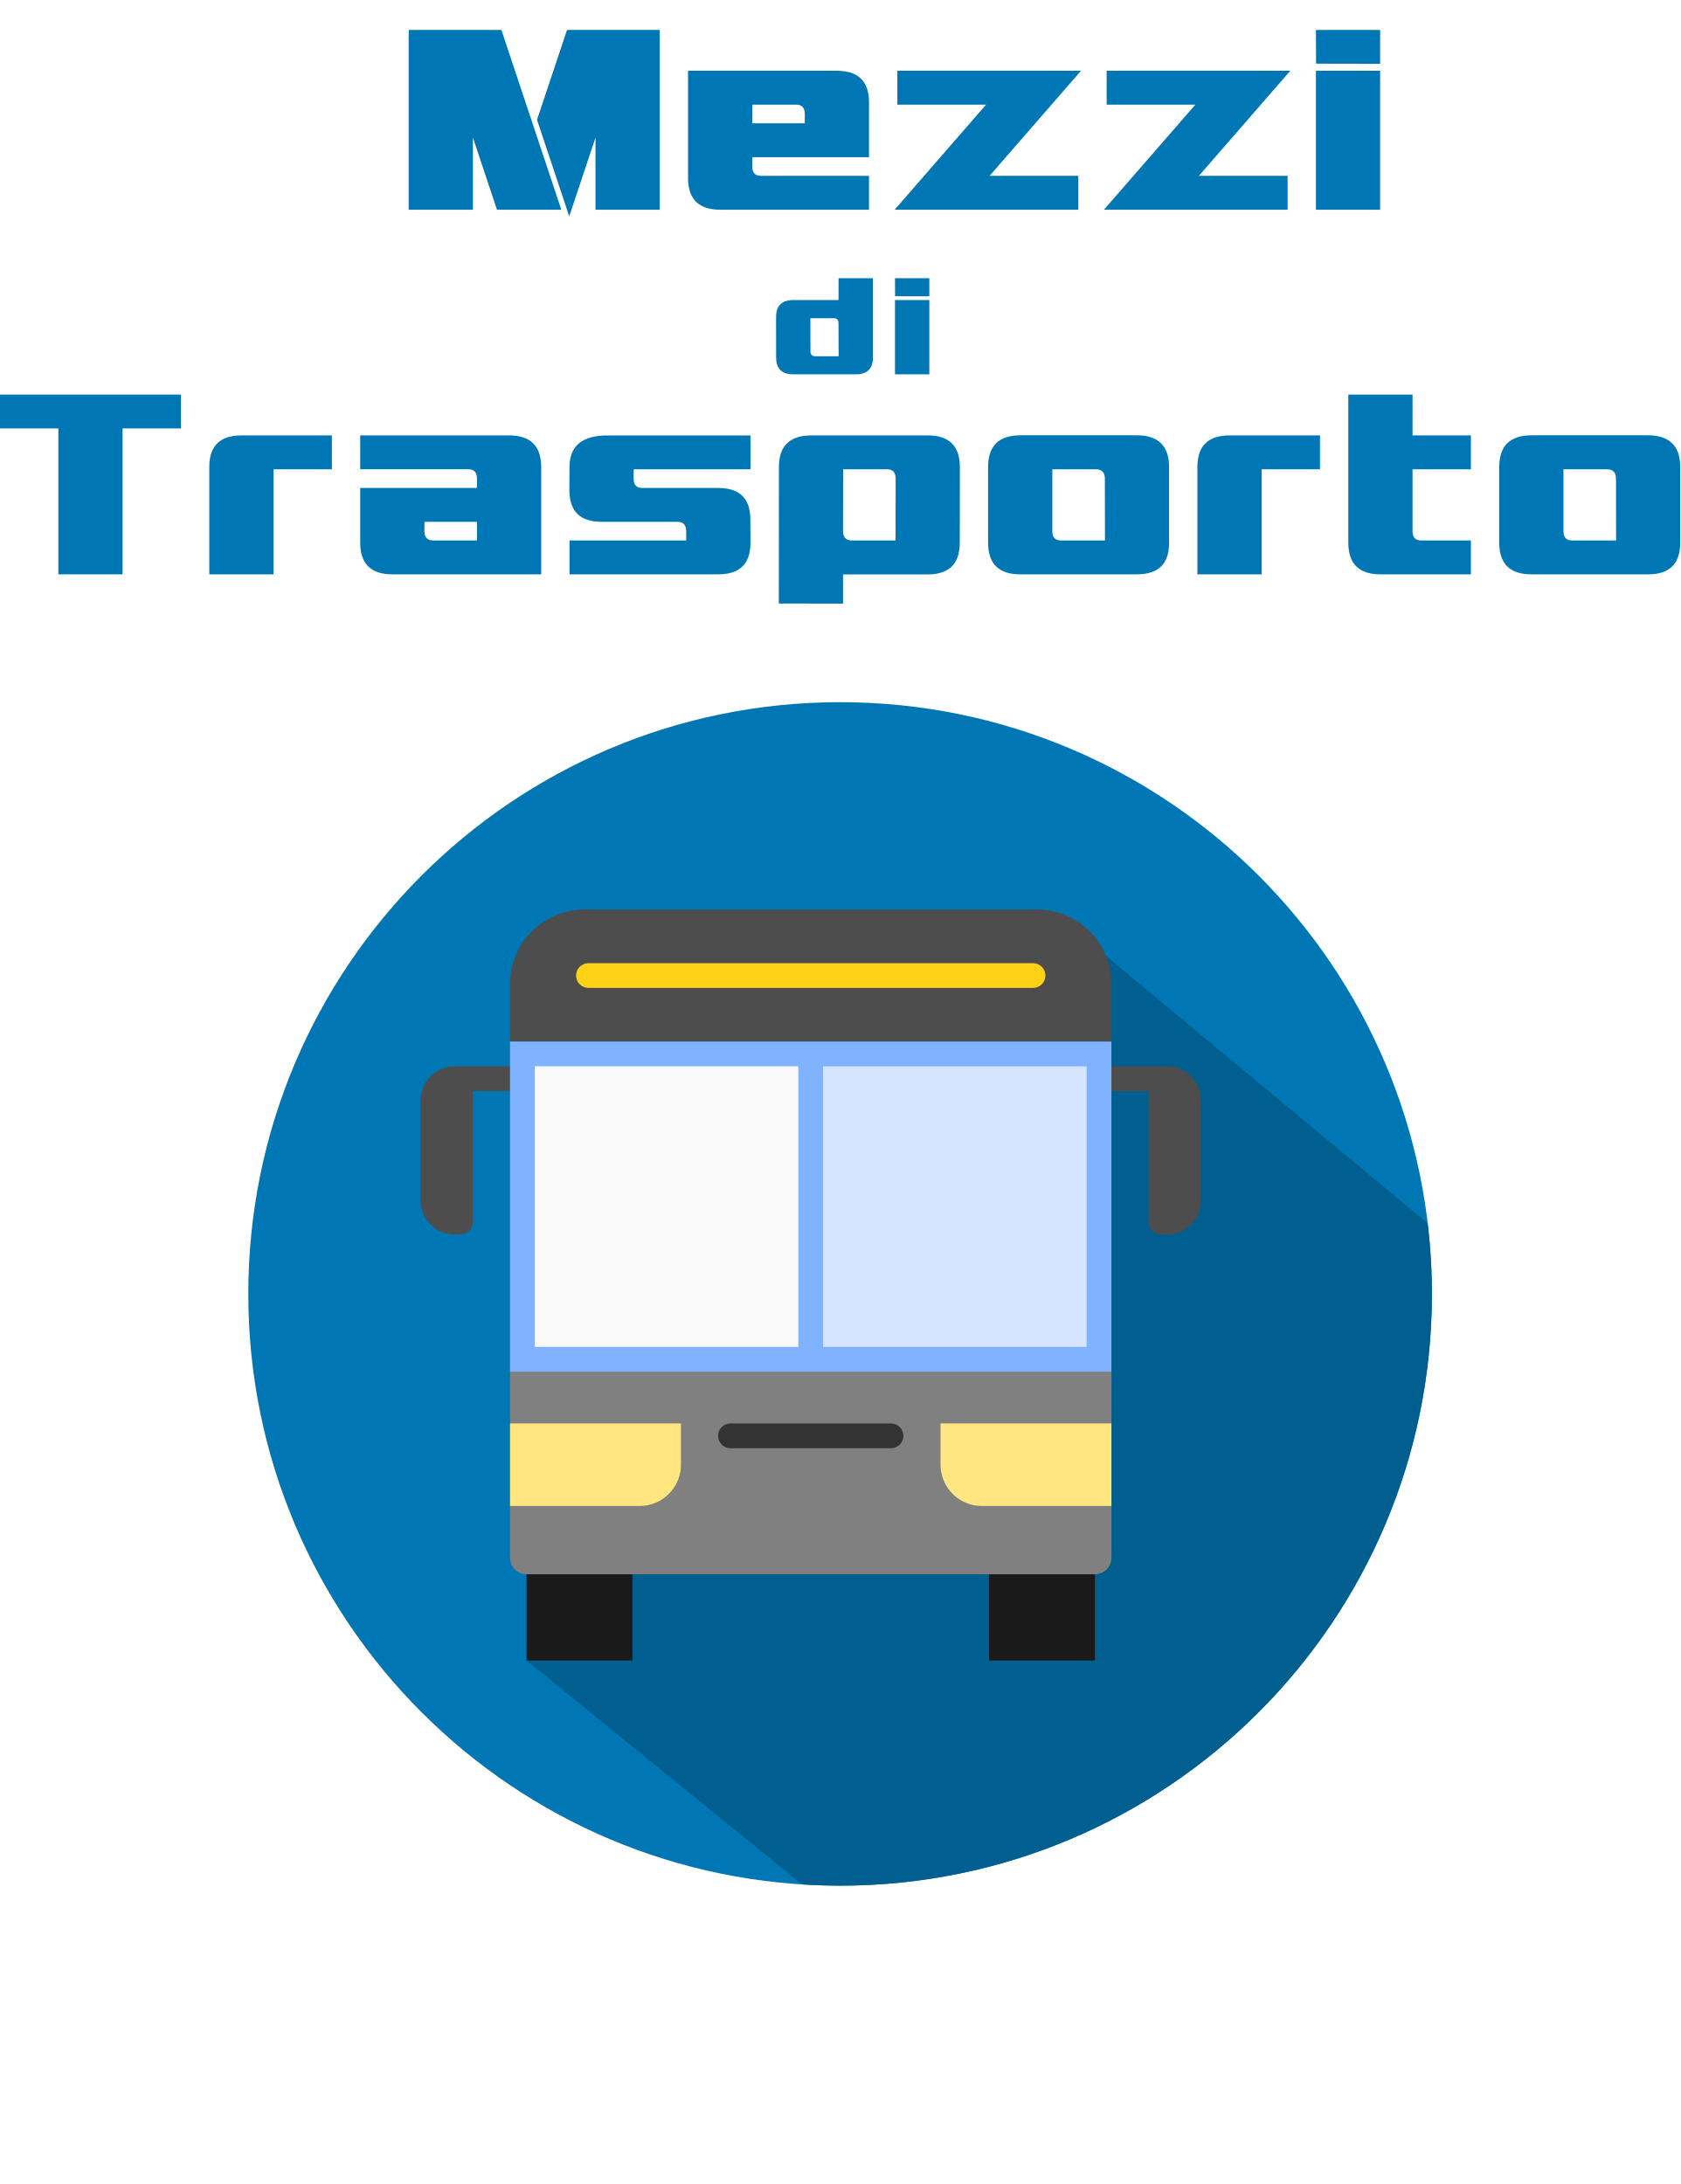
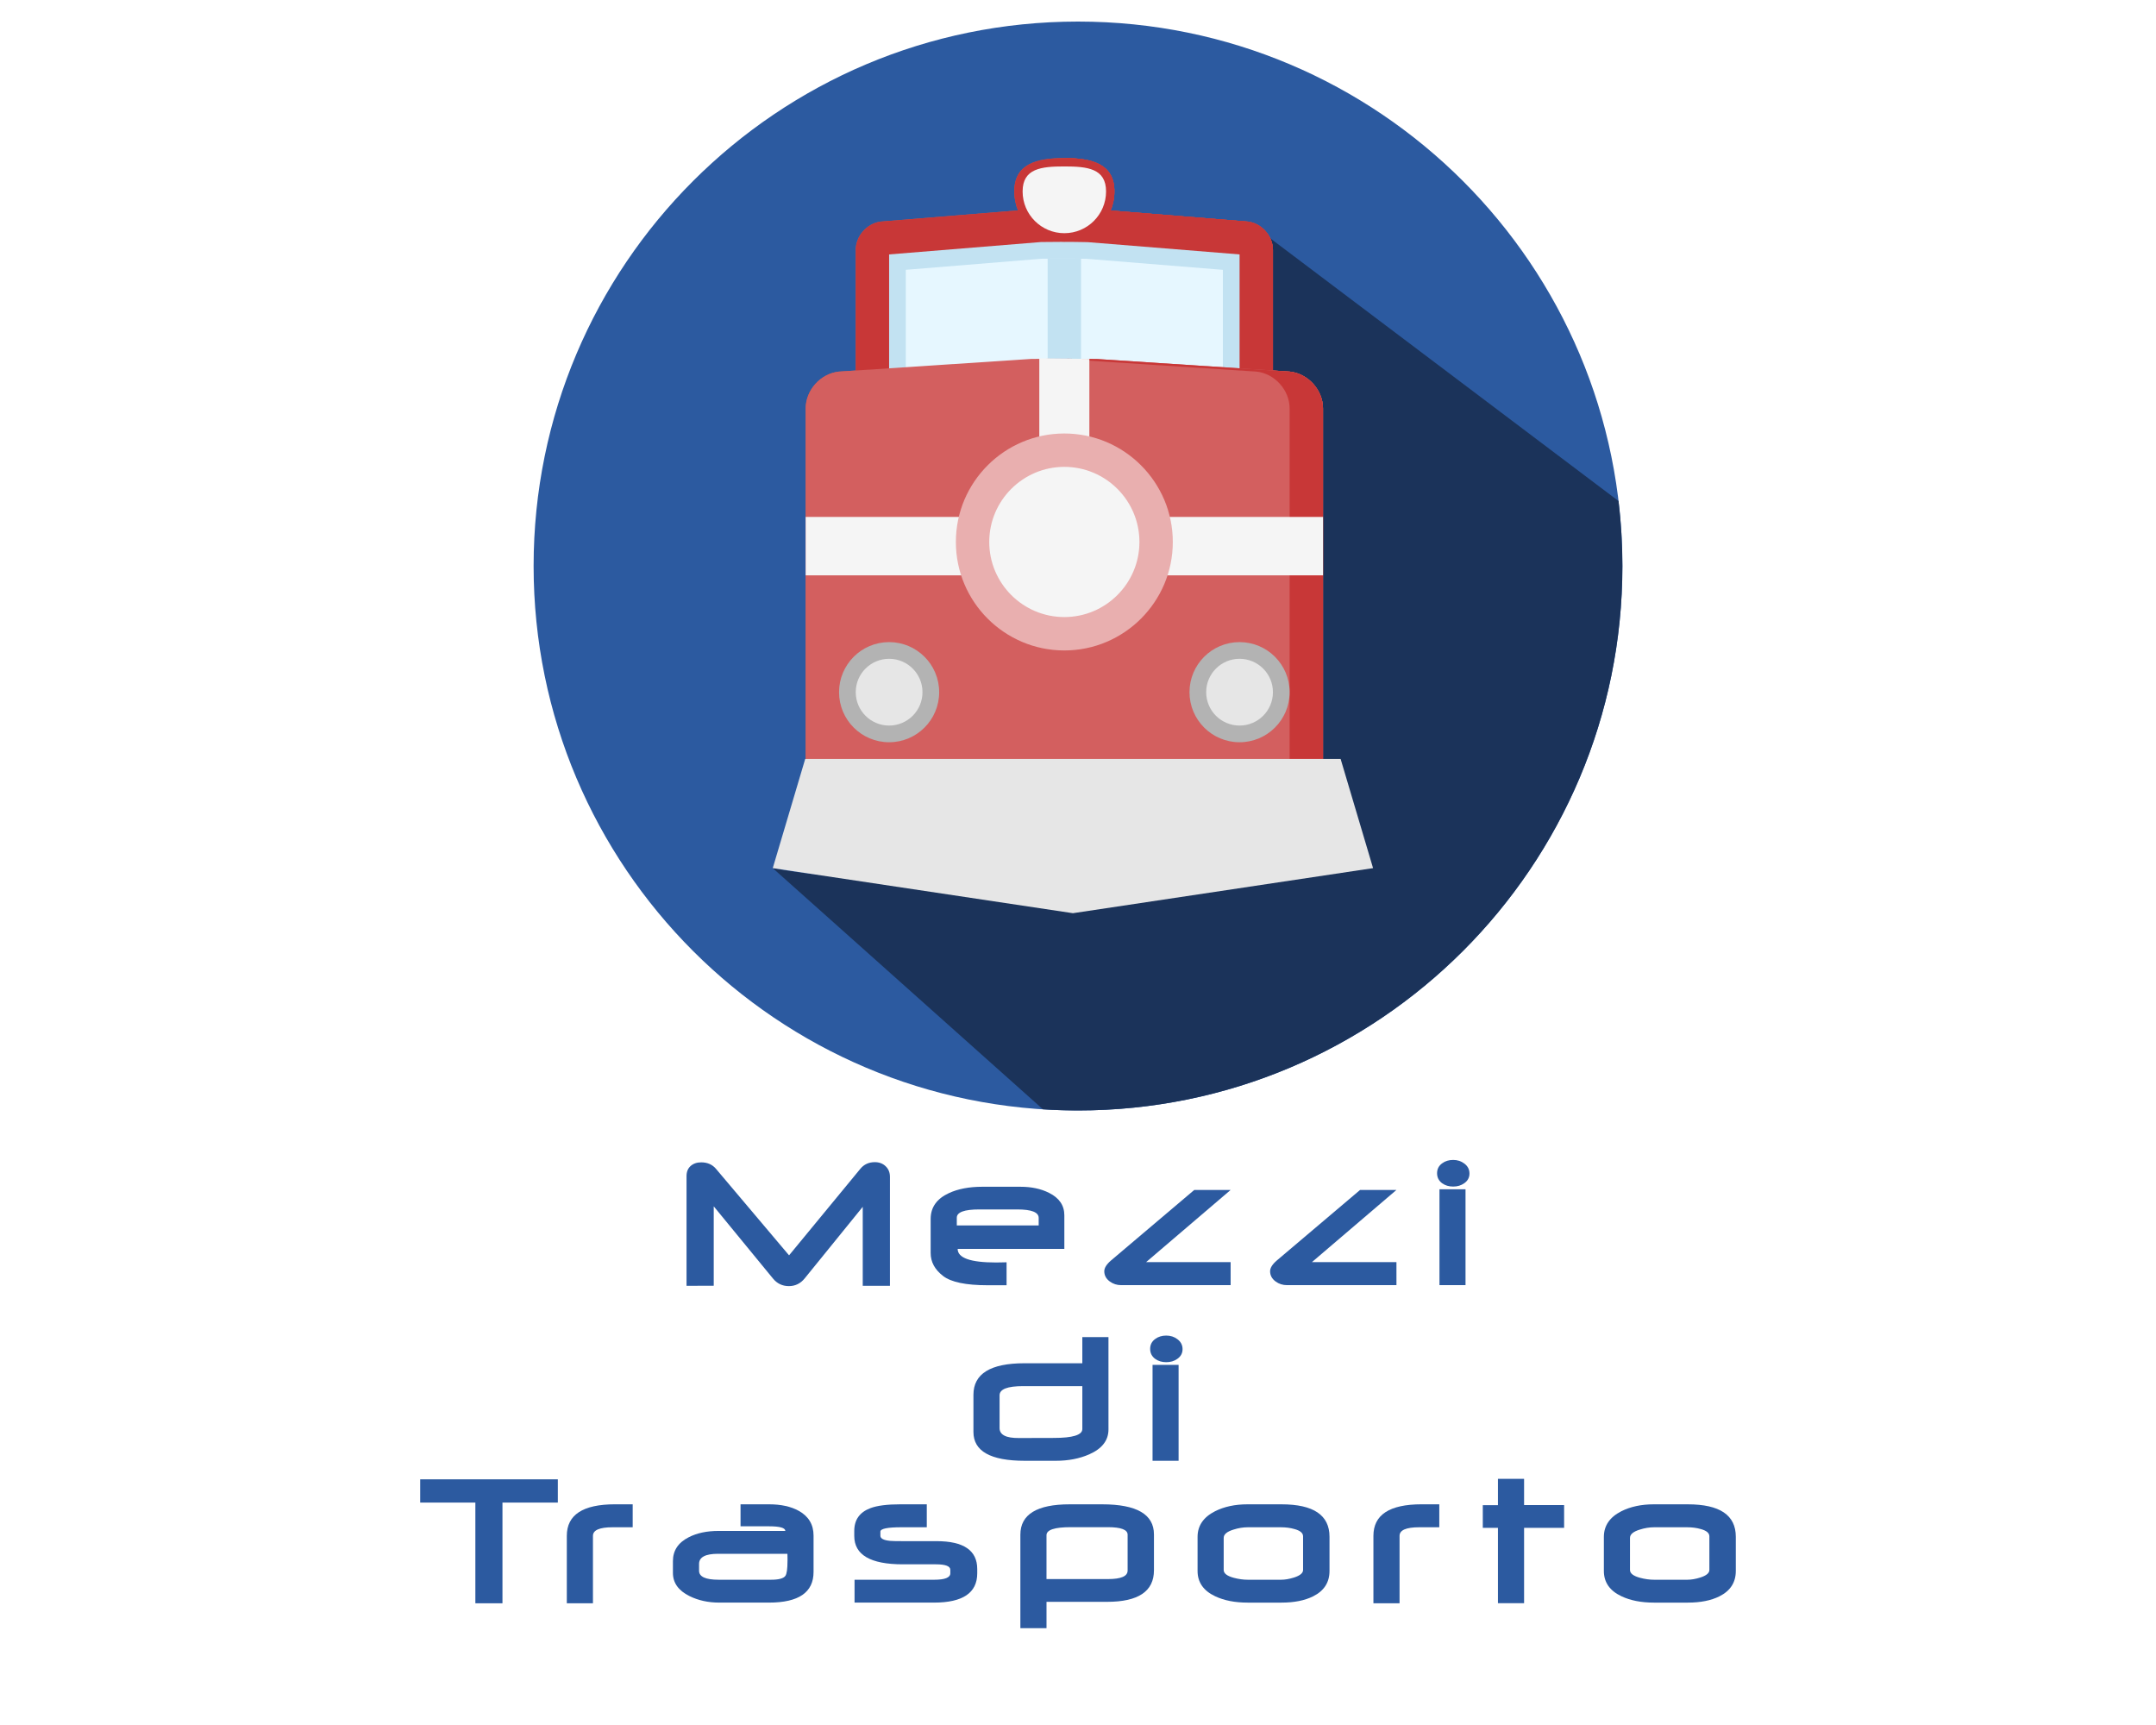
- <svg xmlns="http://www.w3.org/2000/svg" version="1.1" id="Layer_1" x="0px" y="0px" viewBox="0 0 200 260" xml:space="preserve" width="200" height="260">
+ <svg xmlns="http://www.w3.org/2000/svg" version="1.1" id="Layer_1" x="0px" y="0px" viewBox="0 0 200 160" xml:space="preserve" width="200" height="160">
  <defs id="defs53">










	
	






		
		
		
- 	</defs>
+ 	
+ 
+ 
+ 
+ 
+ 
+ 
+ 
+ 
+ 
+ 
+ 
+ 
+ 
+ 
+ </defs>
  <g id="g20">
</g>
  <g id="g22">
</g>
  <g id="g24">
</g>
  <g id="g26">
</g>
  <g id="g28">
</g>
  <g id="g30">
</g>
  <g id="g32">
</g>
  <g id="g34">
</g>
  <g id="g36">
</g>
  <g id="g38">
</g>
  <g id="g40">
</g>
  <g id="g42">
</g>
  <g id="g44">
</g>
  <g id="g46">
</g>
  <g id="g48">
</g>
-   <circle style="fill:#0077b5;fill-opacity:1;stroke-width:0.275" cx="100" cy="154.038" r="70.444" id="circle2" />
-   <path style="fill:#005f8f;fill-opacity:1;stroke-width:0.275" d="m 169.942,145.63 -41.554,-34.548 -65.713,86.598 32.787,26.652 c 1.501,0.096 3.013,0.15 4.537,0.15 38.905,0 70.444,-31.539 70.444,-70.444 0,-2.846 -0.174,-5.651 -0.501,-8.408 z" id="path4" />
-   <path d="m 21.54,46.972 v 4.03 H 14.592 V 68.373 H 6.948 V 51.002 H -4.5272522e-5 V 46.972 Z" id="path781" style="font-size:28.46px;font-family:Interceptor;-inkscape-font-specification:Interceptor;letter-spacing:2.679px;fill:#0077b5;stroke-width:0.762;stroke-linecap:round;stroke-linejoin:round;fill-opacity:1" />
-   <path d="M 32.557,68.373 H 24.913 V 55.574 q 0.014,-3.738 3.822,-3.738 h 10.77 v 4.03 h -6.948 z" id="path778" style="font-size:28.46px;font-family:Interceptor;-inkscape-font-specification:Interceptor;letter-spacing:2.679px;fill:#0077b5;stroke-width:0.762;stroke-linecap:round;stroke-linejoin:round;fill-opacity:1" />
-   <path d="m 56.775,58.089 v -1.112 q 0,-1.112 -1.028,-1.112 H 42.878 V 51.836 H 60.597 q 3.808,0 3.822,3.738 V 68.373 H 46.7 q -3.822,-0.014 -3.822,-3.752 v -6.531 z m -6.254,5.142 q 0,1.112 1.042,1.112 h 5.211 v -2.223 h -6.254 z" id="path775" style="font-size:28.46px;font-family:Interceptor;-inkscape-font-specification:Interceptor;letter-spacing:2.679px;fill:#0077b5;stroke-width:0.762;stroke-linecap:round;stroke-linejoin:round;fill-opacity:1" />
-   <path d="m 71.599,62.12 q -3.808,0 -3.822,-3.738 l 0.014,-2.793 q 0,-3.752 4.516,-3.752 H 89.332 v 4.03 H 75.435 l -0.014,1.112 q 0,1.112 1.028,1.112 h 9.047 q 3.808,0 3.822,3.738 l 0.014,2.779 q 0,3.766 -3.822,3.766 h -17.718 v -4.03 h 13.897 l -0.014,-1.112 q 0,-1.112 -1.028,-1.112 z" id="path772" style="font-size:28.46px;font-family:Interceptor;-inkscape-font-specification:Interceptor;letter-spacing:2.679px;fill:#0077b5;stroke-width:0.762;stroke-linecap:round;stroke-linejoin:round;fill-opacity:1" />
-   <path d="m 110.437,51.836 q 3.808,0 3.822,3.752 l -0.014,9.033 q 0,3.752 -3.822,3.766 h -10.075 v 3.474 l -7.643,-0.014 0.014,-16.245 q 0,-3.752 3.822,-3.766 z m -3.836,12.507 0.014,-7.365 q 0,-1.112 -1.028,-1.112 h -5.225 l -0.014,7.365 q 0,1.098 1.056,1.112 z" id="path769" style="font-size:28.46px;font-family:Interceptor;-inkscape-font-specification:Interceptor;letter-spacing:2.679px;fill:#0077b5;stroke-width:0.762;stroke-linecap:round;stroke-linejoin:round;fill-opacity:1" />
-   <path d="m 121.44,68.373 q -3.808,0 -3.822,-3.738 v -9.047 q 0,-3.752 3.822,-3.766 h 13.883 q 3.836,0.014 3.836,3.766 v 9.033 q 0,3.752 -3.822,3.752 z m 3.822,-12.507 v 7.365 q 0,1.112 1.028,1.112 h 5.239 l -0.014,-7.365 q 0,-1.098 -1.056,-1.112 z" id="path766" style="font-size:28.46px;font-family:Interceptor;-inkscape-font-specification:Interceptor;letter-spacing:2.679px;fill:#0077b5;stroke-width:0.762;stroke-linecap:round;stroke-linejoin:round;fill-opacity:1" />
-   <path d="m 150.175,68.373 h -7.643 V 55.574 q 0.014,-3.738 3.822,-3.738 h 10.77 v 4.03 h -6.948 z" id="path763" style="font-size:28.46px;font-family:Interceptor;-inkscape-font-specification:Interceptor;letter-spacing:2.679px;fill:#0077b5;stroke-width:0.762;stroke-linecap:round;stroke-linejoin:round;fill-opacity:1" />
-   <path d="m 168.14,51.836 h 6.948 v 4.03 h -6.948 v 7.365 q 0,1.112 1.028,1.112 h 5.92 v 4.03 h -10.77 q -3.808,0 -3.822,-3.738 V 46.972 h 7.643 z" id="path760" style="font-size:28.46px;font-family:Interceptor;-inkscape-font-specification:Interceptor;letter-spacing:2.679px;fill:#0077b5;stroke-width:0.762;stroke-linecap:round;stroke-linejoin:round;fill-opacity:1" />
-   <path d="m 182.283,68.373 q -3.808,0 -3.822,-3.738 v -9.047 q 0,-3.752 3.822,-3.766 h 13.883 q 3.835,0.014 3.835,3.766 v 9.033 q 0,3.752 -3.822,3.752 z m 3.822,-12.507 v 7.365 q 0,1.112 1.028,1.112 h 5.239 l -0.014,-7.365 q 0,-1.098 -1.056,-1.112 z" id="path757" style="font-size:28.46px;font-family:Interceptor;-inkscape-font-specification:Interceptor;letter-spacing:2.679px;fill:#0077b5;stroke-width:0.762;stroke-linecap:round;stroke-linejoin:round;fill-opacity:1" />
-   <path d="m 59.684,3.563 7.129,21.401 h -7.657 l -2.863,-8.588 v 8.588 H 48.65 V 3.563 Z M 70.885,16.376 67.758,25.756 63.923,14.263 67.494,3.563 H 78.528 V 24.964 h -7.643 z" id="path754" style="font-size:28.46px;font-family:Interceptor;-inkscape-font-specification:Interceptor;letter-spacing:2.679px;fill:#0077b5;stroke-width:0.762;stroke-linecap:round;stroke-linejoin:round;fill-opacity:1" />
-   <path d="m 89.545,18.71 v 1.112 q 0,1.112 1.028,1.112 h 12.868 v 4.03 H 85.723 q -3.808,0 -3.822,-3.738 V 8.427 h 17.718 q 3.822,0 3.822,3.752 v 6.531 z m 6.254,-5.142 q 0,-1.112 -1.042,-1.112 H 89.545 V 14.68 h 6.254 z" id="path751" style="font-size:28.46px;font-family:Interceptor;-inkscape-font-specification:Interceptor;letter-spacing:2.679px;fill:#0077b5;stroke-width:0.762;stroke-linecap:round;stroke-linejoin:round;fill-opacity:1" />
-   <path d="M 117.377,12.457 H 106.815 V 8.427 H 128.675 L 117.794,20.934 h 10.562 v 4.03 h -21.86 z" id="path748" style="font-size:28.46px;font-family:Interceptor;-inkscape-font-specification:Interceptor;letter-spacing:2.679px;fill:#0077b5;stroke-width:0.762;stroke-linecap:round;stroke-linejoin:round;fill-opacity:1" />
-   <path d="M 142.29,12.457 H 131.728 V 8.427 h 21.86 L 142.707,20.934 h 10.562 v 4.03 h -21.86 z" id="path745" style="font-size:28.46px;font-family:Interceptor;-inkscape-font-specification:Interceptor;letter-spacing:2.679px;fill:#0077b5;stroke-width:0.762;stroke-linecap:round;stroke-linejoin:round;fill-opacity:1" />
-   <path d="m 164.285,3.563 v 4.03 l -7.629,-0.014 -0.014,-4.016 z m 0,4.864 V 24.964 h -7.643 V 8.427 Z" id="path742" style="font-size:28.46px;font-family:Interceptor;-inkscape-font-specification:Interceptor;letter-spacing:2.679px;fill:#0077b5;stroke-width:0.762;stroke-linecap:round;stroke-linejoin:round;fill-opacity:1" />
-   <path d="m 94.429,44.563 q -2.036,0 -2.044,-1.999 l -0.007,-4.831 q 0,-2.007 2.044,-2.014 h 5.389 l 0.007,-2.601 h 4.088 v 9.439 q 0,2.007 -2.044,2.007 z m 2.036,-6.682 0.007,3.932 q 0,0.595 0.55,0.595 h 2.802 l -0.015,-3.932 q 0,-0.587 -0.565,-0.595 z" id="path739" style="font-size:15.222px;font-family:Interceptor;-inkscape-font-specification:Interceptor;letter-spacing:2.258px;fill:#0077b5;stroke-width:0.408;stroke-linecap:round;stroke-linejoin:round;fill-opacity:1" />
-   <path d="m 110.622,33.117 v 2.155 l -4.08,-0.007 -0.007,-2.148 z m 0,2.601 v 8.845 h -4.088 v -8.845 z" id="path736" style="font-size:15.222px;font-family:Interceptor;-inkscape-font-specification:Interceptor;letter-spacing:2.258px;fill:#0077b5;stroke-width:0.408;stroke-linecap:round;stroke-linejoin:round;fill-opacity:1" />
-   <g id="g1153" transform="matrix(1.58117,0,0,1.58117,187.7001,-8.618004)">
-     <g id="g1010" transform="matrix(0.1147234,0,0,0.1147234,-87.04525,72.83119)" style="fill:#1a1a1a">
-       <rect x="373.006" y="424.168" style="fill:#1a1a1a" width="69.478" height="78.262" id="rect1006" />
-       <rect x="69.51" y="424.168" style="fill:#1a1a1a" width="69.478" height="78.262" id="rect1008" />
-     </g>
-     <path style="fill:#808080;stroke-width:0.115" d="m -35.039,108.725 -22.637,-3.728 -22.637,3.728 v 3.9 l 6.652,3.107 -6.652,3.107 v 3.898 c 0,0.684 0.559,1.243 1.243,1.243 h 42.789 c 0.684,0 1.243,-0.559 1.243,-1.243 v -3.898 l -6.652,-3.107 6.652,-3.107 v -3.9 z" id="path1012" />
-     <g id="g1020" transform="matrix(0.1147234,0,0,0.1147234,-87.04525,72.83119)" style="fill:#4d4d4d">
-       <path style="fill:#4d4d4d" d="M 453.319,58.314 V 96.227 L 256,139.556 58.681,96.227 V 58.314 c 0,-26.81 21.935,-48.745 48.745,-48.745 h 297.148 c 26.81,10e-4 48.745,21.936 48.745,48.745 z" id="path1014" />
-       <path style="fill:#4d4d4d" d="M 22.206,112.475 C 9.961,112.475 0,122.437 0,134.681 v 65.947 c 0,12.245 9.961,22.206 22.206,22.206 h 3.975 c 4.488,0 8.124,-3.637 8.124,-8.124 0,-4.487 0,-85.987 0,-85.987 h 67.704 v -16.248 c 0.001,0 -79.803,0 -79.803,0 z" id="path1016" />
-       <path style="fill:#4d4d4d" d="m 489.794,112.475 c 12.245,0 22.206,9.961 22.206,22.206 v 65.947 c 0,12.245 -9.961,22.206 -22.206,22.206 h -3.975 c -4.488,0 -8.124,-3.637 -8.124,-8.124 0,-4.487 0,-85.987 0,-85.987 H 409.99 v -16.248 c 0,0 79.804,0 79.804,0 z" id="path1018" />
-     </g>
-     <rect x="-80.314" y="83.87" style="fill:#80b3ff;stroke-width:0.115" width="45.274" height="24.854" id="rect1022" />
-     <path style="fill:#333333;stroke-width:0.115" d="m -51.633,112.624 c 0.515,0 0.932,0.416 0.932,0.932 0,0.515 -0.418,0.932 -0.932,0.932 h -12.087 c -0.515,0 -0.932,-0.418 -0.932,-0.932 0,-0.516 0.418,-0.932 0.932,-0.932 z" id="path1024" />
-     <rect x="-56.744" y="85.734" style="fill:#d5e5ff;stroke-width:0.115" width="19.841" height="21.126" id="rect1026" />
-     <rect x="-78.449" y="85.734" style="fill:#f9f9f9;stroke-width:0.115" width="19.841" height="21.126" id="rect1028" />
-     <g id="g1034" transform="matrix(0.1147234,0,0,0.1147234,-87.04525,72.83119)" style="fill:#ffe680">
-       <path style="fill:#ffe680" d="m 170.827,346.862 v 27.08 c 0,14.948 -12.121,27.08 -27.08,27.08 H 58.681 v -54.161 h 112.146 z" id="path1030" />
-       <path style="fill:#ffe680" d="m 453.319,346.862 v 54.161 h -85.065 c -14.959,0 -27.08,-12.132 -27.08,-27.08 v -27.08 h 112.145 z" id="path1032" />
-     </g>
-     <path style="fill:#ffd117;stroke-width:0.115" d="m -40.941,79.832 h -33.469 c -0.515,0 -0.932,-0.417 -0.932,-0.932 0,-0.515 0.417,-0.932 0.932,-0.932 h 33.469 c 0.515,0 0.932,0.417 0.932,0.932 0,0.515 -0.417,0.932 -0.932,0.932 z" id="path1036" />
-   </g>
  <g id="g1038" transform="matrix(0.1147234,0,0,0.1147234,-87.04525,72.83119)">
</g>
  <g id="g1040" transform="matrix(0.1147234,0,0,0.1147234,-87.04525,72.83119)">
</g>
  <g id="g1042" transform="matrix(0.1147234,0,0,0.1147234,-87.04525,72.83119)">
</g>
  <g id="g1044" transform="matrix(0.1147234,0,0,0.1147234,-87.04525,72.83119)">
</g>
  <g id="g1046" transform="matrix(0.1147234,0,0,0.1147234,-87.04525,72.83119)">
</g>
  <g id="g1048" transform="matrix(0.1147234,0,0,0.1147234,-87.04525,72.83119)">
</g>
  <g id="g1050" transform="matrix(0.1147234,0,0,0.1147234,-87.04525,72.83119)">
</g>
  <g id="g1052" transform="matrix(0.1147234,0,0,0.1147234,-87.04525,72.83119)">
</g>
  <g id="g1054" transform="matrix(0.1147234,0,0,0.1147234,-87.04525,72.83119)">
</g>
  <g id="g1056" transform="matrix(0.1147234,0,0,0.1147234,-87.04525,72.83119)">
</g>
  <g id="g1058" transform="matrix(0.1147234,0,0,0.1147234,-87.04525,72.83119)">
</g>
  <g id="g1060" transform="matrix(0.1147234,0,0,0.1147234,-87.04525,72.83119)">
</g>
  <g id="g1062" transform="matrix(0.1147234,0,0,0.1147234,-87.04525,72.83119)">
</g>
  <g id="g1064" transform="matrix(0.1147234,0,0,0.1147234,-87.04525,72.83119)">
</g>
  <g id="g1066" transform="matrix(0.1147234,0,0,0.1147234,-87.04525,72.83119)">
</g>
+   <g id="g3215" transform="translate(4.636604,-23.75589)">
+     <circle style="fill:#2c5aa0;fill-opacity:1;stroke-width:0.197" cx="95.363" cy="76.256" r="50.5" id="circle2-1" />
+     <path style="fill:#1b335a;fill-opacity:1;stroke-width:0.197" d="M 145.504,70.228 111.144,44.312 c -0.151,23.554 -2.563,67.497 -44.096,59.966 l 25.063,22.371 c 1.076,0.069 2.16,0.107 3.253,0.107 27.89,0 50.5,-22.61 50.5,-50.5 0,-2.04 -0.124,-4.051 -0.359,-6.027 z" id="path4-9" />
+   </g>
+   <path d="m 82.555,119.265 h -2.523 v -7.328 l -5.386,6.639 q -0.582,0.716 -1.467,0.716 -0.904,0 -1.485,-0.716 l -5.485,-6.684 v 7.364 l -2.523,0.009 V 109.083 q 0,-0.591 0.376,-0.931 0.385,-0.34 0.984,-0.34 0.868,0 1.378,0.608 l 6.773,8.017 6.612,-8.026 q 0.51,-0.617 1.342,-0.617 0.617,0 1.011,0.385 0.394,0.376 0.394,0.984 z" id="path3486" style="font-size:18.324px;font-family:Neuropolitical;-inkscape-font-specification:Neuropolitical;letter-spacing:2.945px;fill:#2c5aa0;stroke-width:1.963;stroke-linecap:round;stroke-linejoin:round" />
+   <path d="m 98.733,115.838 h -9.896 q 0,1.262 3.552,1.262 0.233,0 0.564,-0.009 0.331,-0.009 0.421,-0.009 v 2.129 h -1.763 q -3.015,0 -4.125,-0.859 -1.154,-0.886 -1.154,-2.129 v -3.158 q 0,-1.619 1.691,-2.398 1.271,-0.591 3.105,-0.591 h 3.525 q 1.539,0 2.657,0.564 1.423,0.707 1.423,2.085 z m -2.38,-2.174 v -0.698 q 0,-0.787 -1.986,-0.787 h -3.525 q -2.085,0 -2.085,0.769 v 0.716 z" id="path3483" style="font-size:18.324px;font-family:Neuropolitical;-inkscape-font-specification:Neuropolitical;letter-spacing:2.945px;fill:#2c5aa0;stroke-width:1.963;stroke-linecap:round;stroke-linejoin:round" />
+   <path d="M 114.159,119.202 H 104.004 q -0.591,0 -1.056,-0.34 -0.51,-0.376 -0.51,-0.948 0,-0.465 0.626,-1.002 l 7.721,-6.54 h 3.373 l -7.838,6.693 h 7.838 z" id="path3480" style="font-size:18.324px;font-family:Neuropolitical;-inkscape-font-specification:Neuropolitical;letter-spacing:2.945px;fill:#2c5aa0;stroke-width:1.963;stroke-linecap:round;stroke-linejoin:round" />
+   <path d="m 129.541,119.202 h -10.155 q -0.591,0 -1.056,-0.34 -0.51,-0.376 -0.51,-0.948 0,-0.465 0.626,-1.002 l 7.721,-6.54 h 3.373 l -7.838,6.693 h 7.838 z" id="path3477" style="font-size:18.324px;font-family:Neuropolitical;-inkscape-font-specification:Neuropolitical;letter-spacing:2.945px;fill:#2c5aa0;stroke-width:1.963;stroke-linecap:round;stroke-linejoin:round" />
+   <path d="m 136.315,108.85 q 0,0.564 -0.492,0.904 -0.429,0.304 -1.02,0.304 -0.599,0 -1.02,-0.304 -0.474,-0.349 -0.474,-0.931 0,-0.582 0.474,-0.922 0.421,-0.313 1.02,-0.313 0.591,0 1.029,0.331 0.483,0.358 0.483,0.931 z m -0.367,10.352 h -2.416 v -8.894 h 2.416 z" id="path3474" style="font-size:18.324px;font-family:Neuropolitical;-inkscape-font-specification:Neuropolitical;letter-spacing:2.945px;fill:#2c5aa0;stroke-width:1.963;stroke-linecap:round;stroke-linejoin:round" />
+   <path d="m 102.827,132.586 q 0,1.521 -1.781,2.308 -1.36,0.599 -3.105,0.599 h -2.881 q -4.76,0 -4.76,-2.675 v -3.445 q 0,-2.926 4.733,-2.926 h 5.368 v -2.425 h 2.425 z m -2.425,-0.036 v -3.982 h -5.485 q -2.192,0 -2.192,0.85 v 3.042 q 0,0.939 1.798,0.922 l 3.23,-0.009 q 2.648,0 2.648,-0.823 z" id="path3471" style="font-size:18.324px;font-family:Neuropolitical;-inkscape-font-specification:Neuropolitical;letter-spacing:2.945px;fill:#2c5aa0;stroke-width:1.963;stroke-linecap:round;stroke-linejoin:round" />
+   <path d="m 109.699,125.141 q 0,0.564 -0.492,0.904 -0.429,0.304 -1.02,0.304 -0.599,0 -1.02,-0.304 -0.474,-0.349 -0.474,-0.931 0,-0.582 0.474,-0.922 0.421,-0.313 1.02,-0.313 0.591,0 1.029,0.331 0.483,0.358 0.483,0.931 z m -0.367,10.352 h -2.416 v -8.894 h 2.416 z" id="path3468" style="font-size:18.324px;font-family:Neuropolitical;-inkscape-font-specification:Neuropolitical;letter-spacing:2.945px;fill:#2c5aa0;stroke-width:1.963;stroke-linecap:round;stroke-linejoin:round" />
+   <path d="m 51.747,139.369 h -5.136 v 9.341 H 44.097 v -9.341 h -5.118 v -2.156 h 12.768 z" id="path3465" style="font-size:18.324px;font-family:Neuropolitical;-inkscape-font-specification:Neuropolitical;letter-spacing:2.945px;fill:#2c5aa0;stroke-width:1.963;stroke-linecap:round;stroke-linejoin:round" />
+   <path d="m 58.691,141.659 h -1.861 q -1.825,0 -1.825,0.796 v 6.254 h -2.425 v -6.254 q 0,-2.926 4.474,-2.926 h 1.637 z" id="path3462" style="font-size:18.324px;font-family:Neuropolitical;-inkscape-font-specification:Neuropolitical;letter-spacing:2.945px;fill:#2c5aa0;stroke-width:1.963;stroke-linecap:round;stroke-linejoin:round" />
+   <path d="m 75.469,145.802 q 0,2.845 -4.134,2.845 h -4.617 q -1.539,0 -2.765,-0.608 -1.53,-0.761 -1.53,-2.147 v -1.092 q 0,-1.467 1.458,-2.21 1.145,-0.591 2.774,-0.591 h 6.192 q 0,-0.429 -1.512,-0.429 h -2.639 v -2.04 h 2.639 q 1.673,0 2.765,0.608 1.369,0.761 1.369,2.299 z m -2.416,-1.02 v -0.259 l -0.009,-0.403 H 66.611 q -1.763,0 -1.763,0.939 v 0.635 q 0,0.832 1.816,0.832 h 4.867 q 1.065,0 1.324,-0.358 0.197,-0.277 0.197,-1.387 z" id="path3459" style="font-size:18.324px;font-family:Neuropolitical;-inkscape-font-specification:Neuropolitical;letter-spacing:2.945px;fill:#2c5aa0;stroke-width:1.963;stroke-linecap:round;stroke-linejoin:round" />
+   <path d="m 90.653,145.927 q 0,2.72 -4.008,2.72 h -7.373 v -2.12 h 7.381 q 1.503,0 1.503,-0.599 v -0.322 q 0,-0.51 -1.342,-0.51 h -3.069 q -4.5,0 -4.5,-2.631 v -0.465 q 0,-1.548 1.494,-2.112 0.939,-0.358 2.8,-0.358 h 2.434 v 2.129 h -2.353 q -1.951,0 -1.951,0.403 v 0.385 q 0,0.385 0.895,0.474 0.242,0.027 1.19,0.027 h 3.132 q 3.767,0 3.767,2.586 z" id="path3456" style="font-size:18.324px;font-family:Neuropolitical;-inkscape-font-specification:Neuropolitical;letter-spacing:2.945px;fill:#2c5aa0;stroke-width:1.963;stroke-linecap:round;stroke-linejoin:round" />
+   <path d="m 107.046,145.65 q 0,2.926 -4.348,2.926 h -5.619 v 2.443 H 94.654 v -8.67 q 0,-2.818 4.581,-2.818 h 3.006 q 4.805,0 4.805,2.792 z m -2.443,0.027 v -3.328 q 0,-0.698 -1.834,-0.698 h -3.454 q -2.237,0 -2.237,0.743 v 4.071 h 5.699 q 1.825,0 1.825,-0.787 z" id="path3453" style="font-size:18.324px;font-family:Neuropolitical;-inkscape-font-specification:Neuropolitical;letter-spacing:2.945px;fill:#2c5aa0;stroke-width:1.963;stroke-linecap:round;stroke-linejoin:round" />
+   <path d="m 123.331,145.713 q 0,1.593 -1.521,2.353 -1.163,0.582 -2.935,0.582 h -3.14 q -1.772,0 -3.015,-0.591 -1.628,-0.769 -1.628,-2.344 v -3.158 q 0,-1.557 1.619,-2.38 1.279,-0.644 3.015,-0.644 h 3.149 q 4.456,0 4.456,3.006 z m -2.452,-0.089 v -3.123 q 0,-0.465 -0.814,-0.68 -0.564,-0.161 -1.244,-0.161 h -3.069 q -0.653,0 -1.324,0.215 -0.913,0.277 -0.913,0.769 v 2.979 q 0,0.474 0.939,0.725 0.671,0.179 1.306,0.179 h 3.069 q 0.555,0 1.208,-0.206 0.841,-0.268 0.841,-0.698 z" id="path3450" style="font-size:18.324px;font-family:Neuropolitical;-inkscape-font-specification:Neuropolitical;letter-spacing:2.945px;fill:#2c5aa0;stroke-width:1.963;stroke-linecap:round;stroke-linejoin:round" />
+   <path d="m 133.515,141.659 h -1.861 q -1.825,0 -1.825,0.796 v 6.254 h -2.425 v -6.254 q 0,-2.926 4.474,-2.926 h 1.637 z" id="path3447" style="font-size:18.324px;font-family:Neuropolitical;-inkscape-font-specification:Neuropolitical;letter-spacing:2.945px;fill:#2c5aa0;stroke-width:1.963;stroke-linecap:round;stroke-linejoin:round" />
+   <path d="m 145.094,141.713 h -3.713 v 6.988 h -2.425 v -6.988 h -1.405 v -2.103 h 1.405 v -2.443 h 2.425 v 2.434 h 3.713 z" id="path3444" style="font-size:18.324px;font-family:Neuropolitical;-inkscape-font-specification:Neuropolitical;letter-spacing:2.945px;fill:#2c5aa0;stroke-width:1.963;stroke-linecap:round;stroke-linejoin:round" />
+   <path d="m 161.021,145.713 q 0,1.593 -1.521,2.353 -1.163,0.582 -2.935,0.582 h -3.14 q -1.772,0 -3.015,-0.591 -1.628,-0.769 -1.628,-2.344 v -3.158 q 0,-1.557 1.619,-2.38 1.279,-0.644 3.015,-0.644 h 3.149 q 4.456,0 4.456,3.006 z m -2.452,-0.089 v -3.123 q 0,-0.465 -0.814,-0.68 -0.564,-0.161 -1.244,-0.161 h -3.069 q -0.653,0 -1.324,0.215 -0.913,0.277 -0.913,0.769 v 2.979 q 0,0.474 0.939,0.725 0.671,0.179 1.306,0.179 h 3.069 q 0.555,0 1.208,-0.206 0.841,-0.268 0.841,-0.698 z" id="path3441" style="font-size:18.324px;font-family:Neuropolitical;-inkscape-font-specification:Neuropolitical;letter-spacing:2.945px;fill:#2c5aa0;stroke-width:1.963;stroke-linecap:round;stroke-linejoin:round" />
+   <path style="fill:#cc584c;stroke-width:0.194" d="M 118.084,35.562 V 23.178 c 0,-1.277 -1.036,-2.457 -2.303,-2.622 l -14.727,-1.19 c -1.276,-0.033 -3.366,-0.038 -4.643,-0.012 l -14.726,1.202 c -1.266,0.164 -2.303,1.344 -2.303,2.621 v 12.385 z" id="path4103" />
+   <path style="fill:#bf5347;stroke-width:0.194" d="m 115.781,20.556 -14.727,-1.19 c -1.027,-0.026 -2.574,-0.034 -3.807,-0.022 0.544,0.005 1.06,0.012 1.485,0.022 l 14.727,1.19 c 1.266,0.165 2.303,1.344 2.303,2.622 v 12.385 h 2.322 V 23.178 c 0,-1.277 -1.036,-2.457 -2.303,-2.622 z" id="path4105" />
+   <path style="fill:#c2e2f2;stroke-width:0.194" d="M 82.478,34.788 V 23.598 l 14.09,-1.149 c 0.516,-0.01 1.155,-0.015 1.811,-0.015 0.89,0 1.814,0.009 2.513,0.025 l 14.096,1.139 v 11.189 z" id="path4107" />
+   <path style="fill:#cceeff;stroke-width:0.194" d="M 84.026,35.562 V 25.026 l 12.619,-1.029 c 0.499,-0.009 1.108,-0.013 1.734,-0.013 0.858,0 1.749,0.008 2.433,0.023 l 12.628,1.021 v 10.535 z" id="path4109" />
+   <rect id="SVGCleanerId_0" x="97.185" y="23.952" style="fill:#c2e2f2;stroke-width:0.194" width="3.096" height="10.062" />
+   <path style="fill:#cc584c;stroke-width:0.194" d="M 122.728,70.394 V 37.885 c 0,-1.703 -1.386,-3.242 -3.08,-3.417 l -17.82,-1.163 c -1.702,-0.035 -4.489,-0.041 -6.192,-0.012 l -17.82,1.176 c -1.694,0.176 -3.079,1.714 -3.079,3.417 v 32.509 z" id="path4112" />
+   <path style="fill:#bf5347;stroke-width:0.194" d="m 119.648,34.467 -17.82,-1.163 c -1.368,-0.028 -3.426,-0.036 -5.068,-0.024 0.722,0.005 1.409,0.014 1.972,0.024 l 17.82,1.163 c 1.694,0.176 3.08,1.714 3.08,3.417 v 32.509 h 3.096 V 37.885 c 0,-1.703 -1.386,-3.241 -3.08,-3.417 z" id="path4114" />
+   <path style="fill:#994239;stroke-width:0.194" d="M 101.055,47.947 V 33.29 C 99.366,33.268 96.411,33.24 96.411,33.24 V 47.947 H 74.738 v 5.418 h 20.899 5.418 21.673 v -5.418 z" id="path4116" />
+   <circle style="fill:#f5f5f5;stroke-width:0.194" cx="98.733" cy="50.269" r="8.514" id="circle4118" />
+   <circle style="fill:none;stroke:#242424;stroke-width:0.774;stroke-miterlimit:10" cx="98.733" cy="50.269" r="8.514" id="circle4138" />
+   <circle style="fill:#b3b3b3;stroke-width:0.194" cx="82.478" cy="64.202" r="4.644" id="circle4140" />
+   <circle style="fill:#e6e6e6;stroke-width:0.194" cx="82.478" cy="64.202" r="3.096" id="circle4142" />
+   <circle style="fill:#b3b3b3;stroke-width:0.194" cx="114.987" cy="64.202" r="4.644" id="circle4144" />
+   <circle style="fill:#e6e6e6;stroke-width:0.194" cx="114.987" cy="64.202" r="3.096" id="circle4146" />
+   <path style="fill:#cc584c;stroke-width:0.194" d="m 103.377,17.76 c 0,2.564 -2.081,4.644 -4.644,4.644 -2.564,0 -4.644,-2.081 -4.644,-4.644 0,-2.564 2.08,-3.096 4.644,-3.096 2.564,0 4.644,0.533 4.644,3.096 z" id="path4148" />
+   <path style="fill:#bf5347;stroke-width:0.194" d="m 98.733,14.663 c -0.131,0 -0.259,0.002 -0.387,0.005 2.383,0.055 4.257,0.656 4.257,3.091 0,2.434 -1.874,4.428 -4.257,4.625 0.128,0.011 0.256,0.019 0.387,0.019 2.564,0 4.644,-2.081 4.644,-4.644 0,-2.564 -2.08,-3.096 -4.644,-3.096 z" id="path4150" />
+   <path id="SVGCleanerId_1" style="fill:#f5f5f5;stroke-width:0.194" d="m 102.603,17.76 c 0,2.138 -1.732,3.87 -3.87,3.87 -2.137,0 -3.87,-1.732 -3.87,-3.87 0,-2.138 1.733,-2.322 3.87,-2.322 2.138,0 3.87,0.184 3.87,2.322 z" />
+   <path style="fill:#c83737;stroke-width:0.194" d="M 118.084,35.562 V 23.178 c 0,-1.277 -1.036,-2.457 -2.303,-2.622 l -14.727,-1.19 c -1.276,-0.033 -3.366,-0.038 -4.643,-0.012 l -14.726,1.202 c -1.266,0.164 -2.303,1.344 -2.303,2.621 v 12.385 z" id="path4153" />
+   <path style="fill:#c83737;stroke-width:0.194" d="m 115.781,20.556 -14.727,-1.19 c -1.027,-0.026 -2.574,-0.034 -3.807,-0.022 0.544,0.005 1.06,0.012 1.485,0.022 l 14.727,1.19 c 1.266,0.165 2.303,1.344 2.303,2.622 v 12.385 h 2.322 V 23.178 c 0,-1.277 -1.036,-2.457 -2.303,-2.622 z" id="path4155" />
+   <path style="fill:#c2e2f2;stroke-width:0.194" d="M 82.478,34.788 V 23.598 l 14.09,-1.149 c 0.516,-0.01 1.155,-0.015 1.811,-0.015 0.89,0 1.814,0.009 2.513,0.025 l 14.096,1.139 v 11.189 z" id="path4157" />
+   <path style="fill:#e6f7ff;stroke-width:0.194" d="M 84.026,35.562 V 25.026 l 12.619,-1.029 c 0.499,-0.009 1.108,-0.013 1.734,-0.013 0.858,0 1.749,0.008 2.433,0.023 l 12.628,1.021 v 10.535 z" id="path4159" />
+   <g id="g4162" transform="matrix(0.1935089,0,0,0.1935089,49.19442,4.60103)">
+     <rect id="SVGCleanerId_0_1_" x="248" y="100" style="fill:#c2e2f2" width="16" height="52" />
+   </g>
+   <path style="fill:#d35f5f;stroke-width:0.194" d="M 122.728,70.394 V 37.885 c 0,-1.703 -1.386,-3.242 -3.08,-3.417 l -17.82,-1.163 c -1.702,-0.035 -4.489,-0.041 -6.192,-0.012 l -17.82,1.176 c -1.694,0.176 -3.079,1.714 -3.079,3.417 v 32.509 z" id="path4164" />
+   <path style="fill:#c83737;stroke-width:0.194" d="m 119.648,34.467 -17.82,-1.163 c -1.368,-0.028 -3.426,-0.036 -5.068,-0.024 0.722,0.005 1.409,0.014 1.972,0.024 l 17.82,1.163 c 1.694,0.176 3.08,1.714 3.08,3.417 v 32.509 h 3.096 V 37.885 c 0,-1.703 -1.386,-3.241 -3.08,-3.417 z" id="path4166" />
+   <g id="g4172" transform="matrix(0.1935089,0,0,0.1935089,49.19442,4.60103)">
+     <path style="fill:#f5f5f5" d="M 268,224 V 148.256 C 259.272,148.144 244,148 244,148 v 76 H 132 v 28 h 108 28 112 v -28 z" id="path4168" />
+     <circle style="fill:#f5f5f5" cx="256" cy="236" r="44" id="circle4170" />
+   </g>
+   <polygon style="fill:#e6e6e6" points="124,340 388,340 404,407.952 256,436 108,407.952 " id="polygon4174" transform="matrix(0.1881336,0,0,0.1490447,51.36602,19.71886)" />
+   <path style="fill:#e9afaf;stroke-width:0.194" d="m 98.733,60.332 c -5.548,0 -10.062,-4.514 -10.062,-10.062 0,-5.548 4.514,-10.062 10.062,-10.062 5.548,0 10.062,4.514 10.062,10.062 0,5.548 -4.514,10.062 -10.062,10.062 z m 0,-17.029 c -3.842,0 -6.966,3.125 -6.966,6.966 0,3.842 3.126,6.966 6.966,6.966 3.841,0 6.966,-3.125 6.966,-6.966 0,-3.842 -3.126,-6.966 -6.966,-6.966 z" id="path4192" />
+   <circle style="fill:#b3b3b3;stroke-width:0.194" cx="82.478" cy="64.202" r="4.644" id="circle4194" />
+   <circle style="fill:#e6e6e6;stroke-width:0.194" cx="82.478" cy="64.202" r="3.096" id="circle4196" />
+   <circle style="fill:#b3b3b3;stroke-width:0.194" cx="114.987" cy="64.202" r="4.644" id="circle4198" />
+   <circle style="fill:#e6e6e6;stroke-width:0.194" cx="114.987" cy="64.202" r="3.096" id="circle4200" />
+   <path style="fill:#c83737;stroke-width:0.194" d="m 103.377,17.76 c 0,2.564 -2.081,4.644 -4.644,4.644 -2.564,0 -4.644,-2.081 -4.644,-4.644 0,-2.564 2.08,-3.096 4.644,-3.096 2.564,0 4.644,0.533 4.644,3.096 z" id="path4202" />
+   <path style="fill:#c83737;stroke-width:0.194" d="m 98.733,14.663 c -0.131,0 -0.259,0.002 -0.387,0.005 2.383,0.055 4.257,0.656 4.257,3.091 0,2.434 -1.874,4.428 -4.257,4.625 0.128,0.011 0.256,0.019 0.387,0.019 2.564,0 4.644,-2.081 4.644,-4.644 0,-2.564 -2.08,-3.096 -4.644,-3.096 z" id="path4204" />
+   <g id="g4207" transform="matrix(0.1935089,0,0,0.1935089,49.19442,4.60103)">
+     <path id="SVGCleanerId_1_1_" style="fill:#f5f5f5" d="m 276,68 c 0,11.048 -8.952,20 -20,20 -11.044,0 -20,-8.952 -20,-20 0,-11.048 8.956,-12 20,-12 11.048,0 20,0.952 20,12 z" />
+   </g>
+   <g id="g4209" transform="matrix(0.17357,0,0,0.17357,-229.5756,69.1089)">
+ </g>
+   <g id="g4211" transform="matrix(0.17357,0,0,0.17357,-229.5756,69.1089)">
+ </g>
+   <g id="g4213" transform="matrix(0.17357,0,0,0.17357,-229.5756,69.1089)">
+ </g>
+   <g id="g4215" transform="matrix(0.17357,0,0,0.17357,-229.5756,69.1089)">
+ </g>
+   <g id="g4217" transform="matrix(0.17357,0,0,0.17357,-229.5756,69.1089)">
+ </g>
+   <g id="g4219" transform="matrix(0.17357,0,0,0.17357,-229.5756,69.1089)">
+ </g>
+   <g id="g4221" transform="matrix(0.17357,0,0,0.17357,-229.5756,69.1089)">
+ </g>
+   <g id="g4223" transform="matrix(0.17357,0,0,0.17357,-229.5756,69.1089)">
+ </g>
+   <g id="g4225" transform="matrix(0.17357,0,0,0.17357,-229.5756,69.1089)">
+ </g>
+   <g id="g4227" transform="matrix(0.17357,0,0,0.17357,-229.5756,69.1089)">
+ </g>
+   <g id="g4229" transform="matrix(0.17357,0,0,0.17357,-229.5756,69.1089)">
+ </g>
+   <g id="g4231" transform="matrix(0.17357,0,0,0.17357,-229.5756,69.1089)">
+ </g>
+   <g id="g4233" transform="matrix(0.17357,0,0,0.17357,-229.5756,69.1089)">
+ </g>
+   <g id="g4235" transform="matrix(0.17357,0,0,0.17357,-229.5756,69.1089)">
+ </g>
+   <g id="g4237" transform="matrix(0.17357,0,0,0.17357,-229.5756,69.1089)">
+ </g>
</svg>
